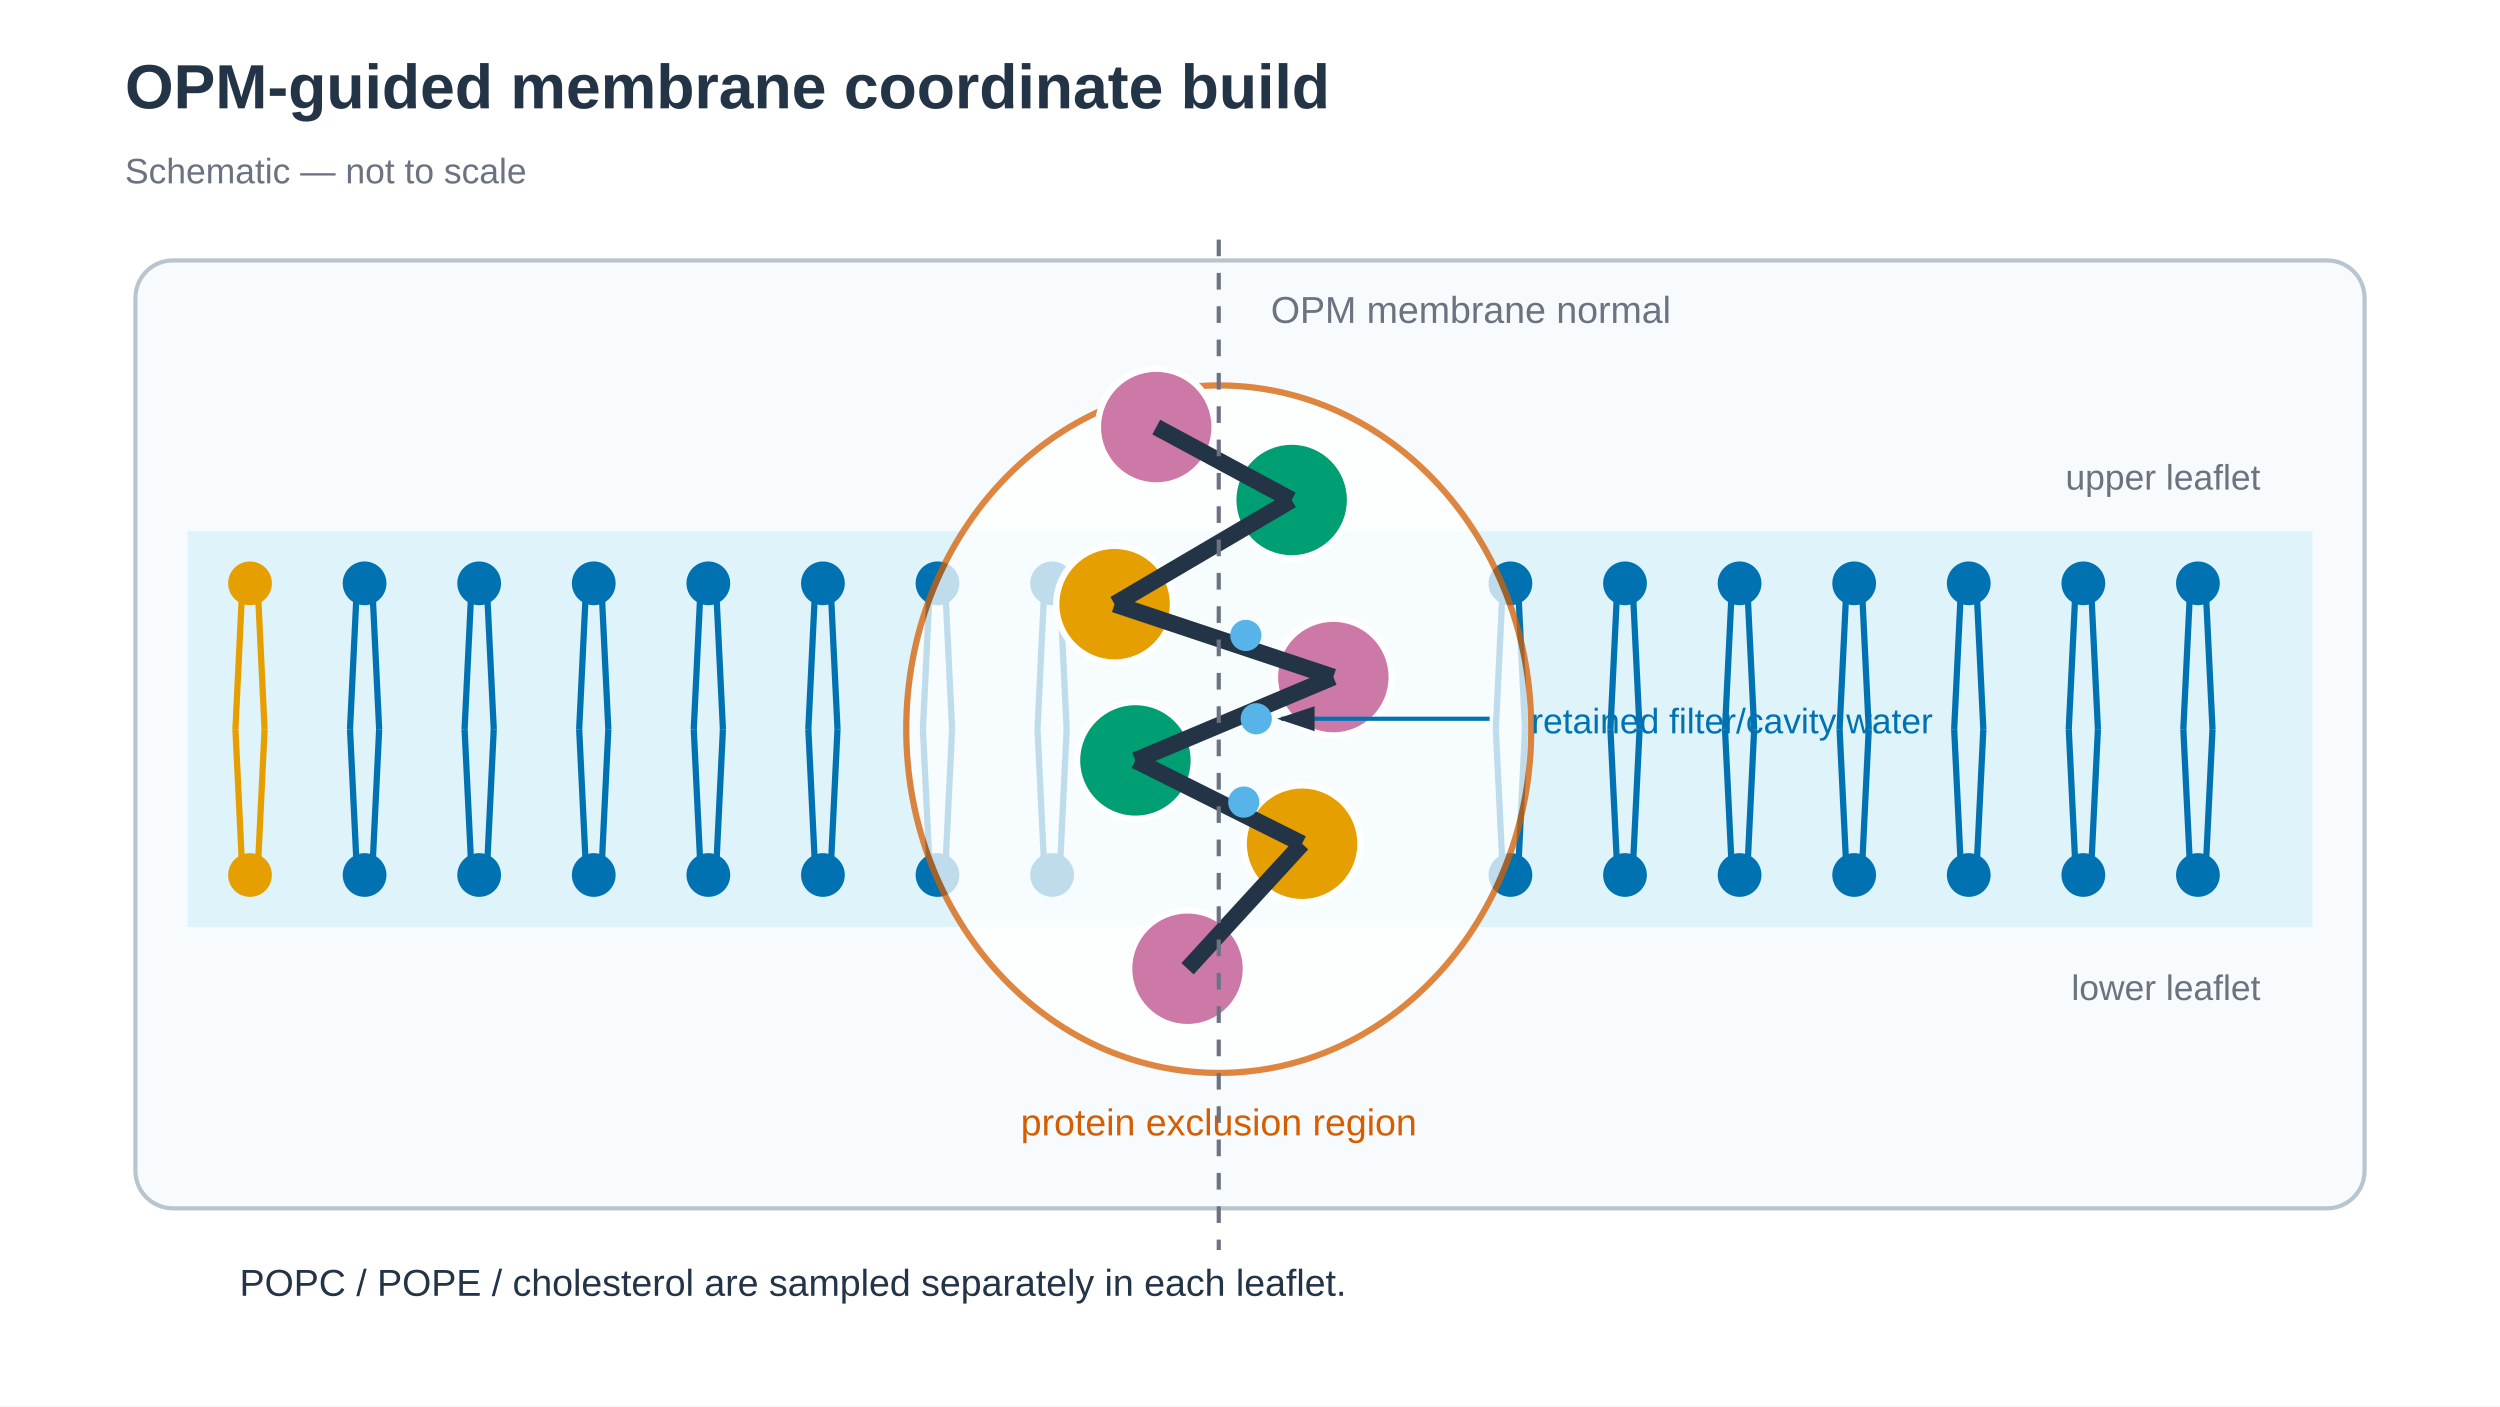
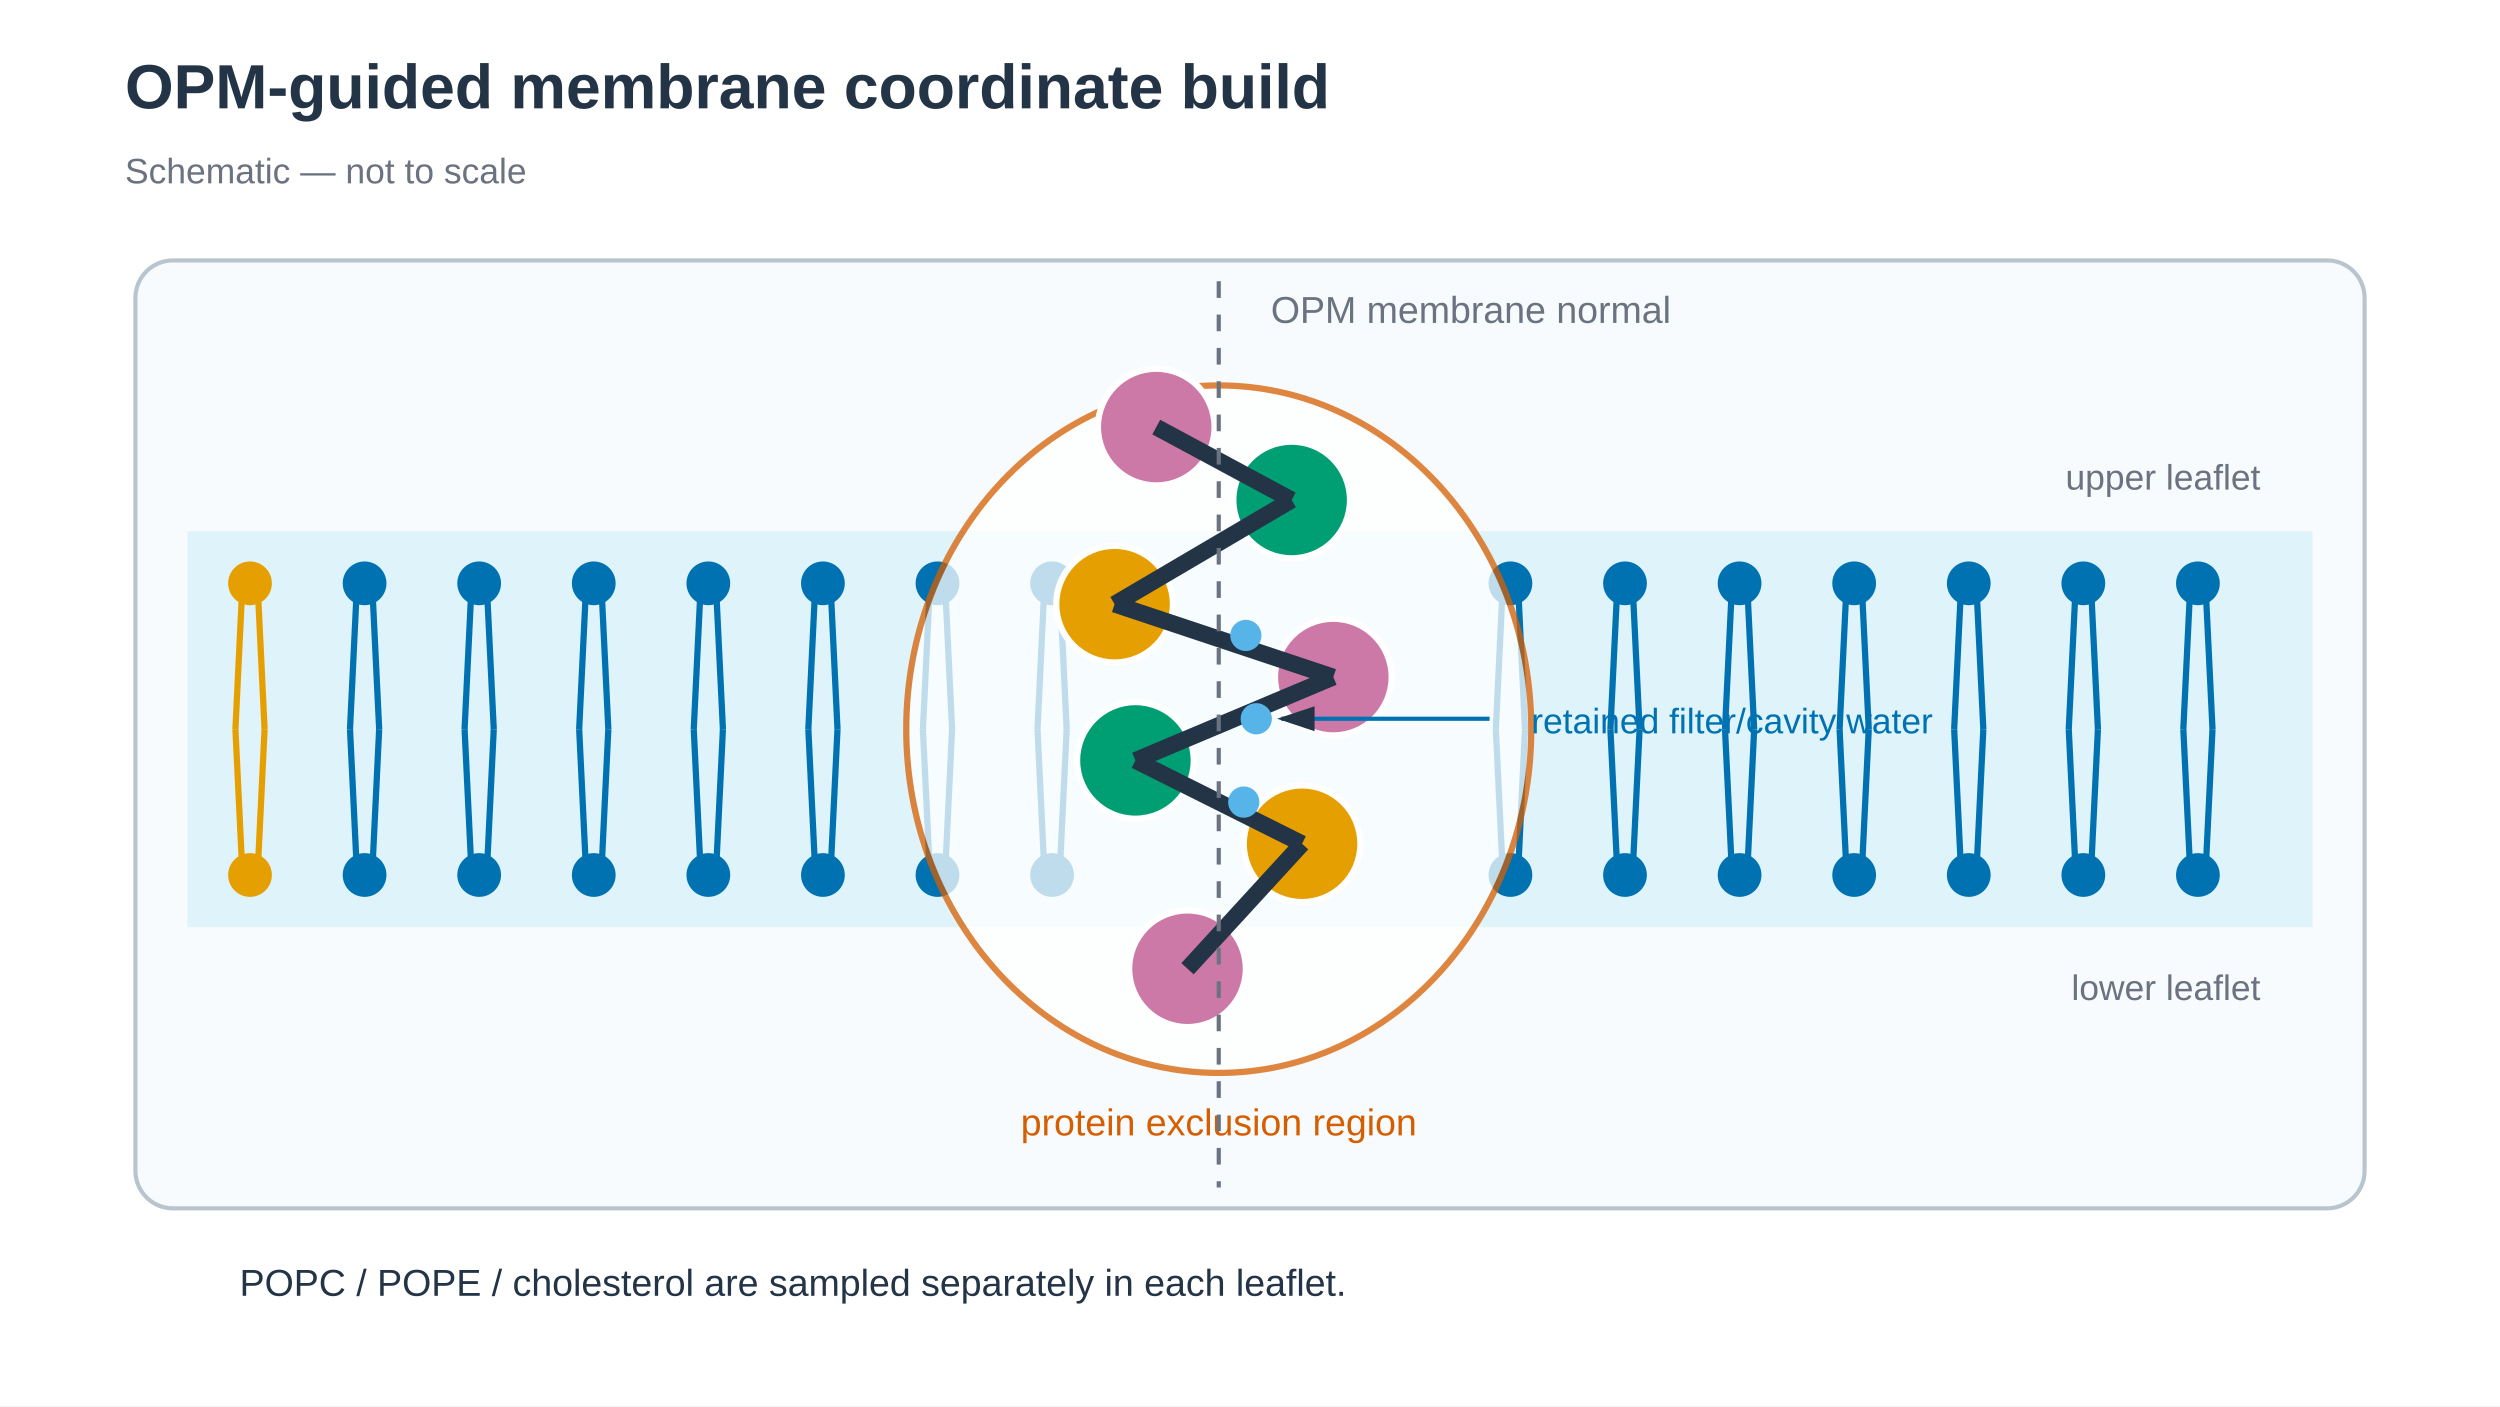
<svg xmlns="http://www.w3.org/2000/svg" viewBox="0 0 1200 675" role="img">
  <defs>
    <marker id="arrow" markerWidth="10" markerHeight="10" refX="8" refY="3" orient="auto" markerUnits="strokeWidth">
      <path d="M0,0 L0,6 L9,3 z" fill="#243447" />
    </marker>
    <marker id="blue-arrow" markerWidth="10" markerHeight="10" refX="8" refY="3" orient="auto" markerUnits="strokeWidth">
      <path d="M0,0 L0,6 L9,3 z" fill="#0072B2" />
    </marker>
    <pattern id="hatch" width="10" height="10" patternUnits="userSpaceOnUse">
      <path d="M0 10L10 0" stroke="#6B7280" stroke-width="2" />
    </pattern>
  </defs>
  <rect width="1200" height="675" fill="#FFFFFF" />
  <text x="60" y="52" text-anchor="start" font-family="Arial, Helvetica, sans-serif" font-size="30" font-weight="bold" fill="#243447">OPM-guided membrane coordinate build</text>
  <text x="60" y="88" text-anchor="start" font-family="Arial, Helvetica, sans-serif" font-size="17" font-weight="normal" fill="#6B7280">Schematic — not to scale</text>
  <rect x="65" y="125" width="1070" height="455" rx="18" fill="#F8FBFD" stroke="#B8C4CE" stroke-width="2" opacity="1" />
  <rect x="90" y="255" width="1020" height="190" rx="0" fill="#DFF3FA" stroke="none" stroke-width="0" opacity="1" />
  <text x="1085" y="235" text-anchor="end" font-family="Arial, Helvetica, sans-serif" font-size="17" font-weight="normal" fill="#6B7280">upper leaflet</text>
  <text x="1085" y="480" text-anchor="end" font-family="Arial, Helvetica, sans-serif" font-size="17" font-weight="normal" fill="#6B7280">lower leaflet</text>
  <circle cx="120" cy="280" r="10" fill="#E69F00" stroke="#E69F00" stroke-width="1" opacity="1" />
  <line x1="116" y1="288" x2="113" y2="350" stroke="#E69F00" stroke-width="3" />
  <line x1="124" y1="288" x2="127" y2="350" stroke="#E69F00" stroke-width="3" />
  <circle cx="175" cy="280" r="10" fill="#0072B2" stroke="#0072B2" stroke-width="1" opacity="1" />
  <line x1="171" y1="288" x2="168" y2="350" stroke="#0072B2" stroke-width="3" />
  <line x1="179" y1="288" x2="182" y2="350" stroke="#0072B2" stroke-width="3" />
  <circle cx="230" cy="280" r="10" fill="#0072B2" stroke="#0072B2" stroke-width="1" opacity="1" />
  <line x1="226" y1="288" x2="223" y2="350" stroke="#0072B2" stroke-width="3" />
  <line x1="234" y1="288" x2="237" y2="350" stroke="#0072B2" stroke-width="3" />
  <circle cx="285" cy="280" r="10" fill="#0072B2" stroke="#0072B2" stroke-width="1" opacity="1" />
  <line x1="281" y1="288" x2="278" y2="350" stroke="#0072B2" stroke-width="3" />
  <line x1="289" y1="288" x2="292" y2="350" stroke="#0072B2" stroke-width="3" />
  <circle cx="340" cy="280" r="10" fill="#0072B2" stroke="#0072B2" stroke-width="1" opacity="1" />
  <line x1="336" y1="288" x2="333" y2="350" stroke="#0072B2" stroke-width="3" />
  <line x1="344" y1="288" x2="347" y2="350" stroke="#0072B2" stroke-width="3" />
  <circle cx="395" cy="280" r="10" fill="#0072B2" stroke="#0072B2" stroke-width="1" opacity="1" />
  <line x1="391" y1="288" x2="388" y2="350" stroke="#0072B2" stroke-width="3" />
  <line x1="399" y1="288" x2="402" y2="350" stroke="#0072B2" stroke-width="3" />
  <circle cx="450" cy="280" r="10" fill="#0072B2" stroke="#0072B2" stroke-width="1" opacity="1" />
  <line x1="446" y1="288" x2="443" y2="350" stroke="#0072B2" stroke-width="3" />
  <line x1="454" y1="288" x2="457" y2="350" stroke="#0072B2" stroke-width="3" />
  <circle cx="505" cy="280" r="10" fill="#0072B2" stroke="#0072B2" stroke-width="1" opacity="1" />
  <line x1="501" y1="288" x2="498" y2="350" stroke="#0072B2" stroke-width="3" />
  <line x1="509" y1="288" x2="512" y2="350" stroke="#0072B2" stroke-width="3" />
  <circle cx="725" cy="280" r="10" fill="#0072B2" stroke="#0072B2" stroke-width="1" opacity="1" />
  <line x1="721" y1="288" x2="718" y2="350" stroke="#0072B2" stroke-width="3" />
  <line x1="729" y1="288" x2="732" y2="350" stroke="#0072B2" stroke-width="3" />
  <circle cx="780" cy="280" r="10" fill="#0072B2" stroke="#0072B2" stroke-width="1" opacity="1" />
  <line x1="776" y1="288" x2="773" y2="350" stroke="#0072B2" stroke-width="3" />
  <line x1="784" y1="288" x2="787" y2="350" stroke="#0072B2" stroke-width="3" />
  <circle cx="835" cy="280" r="10" fill="#0072B2" stroke="#0072B2" stroke-width="1" opacity="1" />
  <line x1="831" y1="288" x2="828" y2="350" stroke="#0072B2" stroke-width="3" />
  <line x1="839" y1="288" x2="842" y2="350" stroke="#0072B2" stroke-width="3" />
  <circle cx="890" cy="280" r="10" fill="#0072B2" stroke="#0072B2" stroke-width="1" opacity="1" />
  <line x1="886" y1="288" x2="883" y2="350" stroke="#0072B2" stroke-width="3" />
  <line x1="894" y1="288" x2="897" y2="350" stroke="#0072B2" stroke-width="3" />
  <circle cx="945" cy="280" r="10" fill="#0072B2" stroke="#0072B2" stroke-width="1" opacity="1" />
  <line x1="941" y1="288" x2="938" y2="350" stroke="#0072B2" stroke-width="3" />
  <line x1="949" y1="288" x2="952" y2="350" stroke="#0072B2" stroke-width="3" />
  <circle cx="1000" cy="280" r="10" fill="#0072B2" stroke="#0072B2" stroke-width="1" opacity="1" />
  <line x1="996" y1="288" x2="993" y2="350" stroke="#0072B2" stroke-width="3" />
  <line x1="1004" y1="288" x2="1007" y2="350" stroke="#0072B2" stroke-width="3" />
  <circle cx="1055" cy="280" r="10" fill="#0072B2" stroke="#0072B2" stroke-width="1" opacity="1" />
  <line x1="1051" y1="288" x2="1048" y2="350" stroke="#0072B2" stroke-width="3" />
  <line x1="1059" y1="288" x2="1062" y2="350" stroke="#0072B2" stroke-width="3" />
  <circle cx="120" cy="420" r="10" fill="#E69F00" stroke="#E69F00" stroke-width="1" opacity="1" />
  <line x1="116" y1="412" x2="113" y2="350" stroke="#E69F00" stroke-width="3" />
  <line x1="124" y1="412" x2="127" y2="350" stroke="#E69F00" stroke-width="3" />
  <circle cx="175" cy="420" r="10" fill="#0072B2" stroke="#0072B2" stroke-width="1" opacity="1" />
  <line x1="171" y1="412" x2="168" y2="350" stroke="#0072B2" stroke-width="3" />
  <line x1="179" y1="412" x2="182" y2="350" stroke="#0072B2" stroke-width="3" />
  <circle cx="230" cy="420" r="10" fill="#0072B2" stroke="#0072B2" stroke-width="1" opacity="1" />
  <line x1="226" y1="412" x2="223" y2="350" stroke="#0072B2" stroke-width="3" />
  <line x1="234" y1="412" x2="237" y2="350" stroke="#0072B2" stroke-width="3" />
  <circle cx="285" cy="420" r="10" fill="#0072B2" stroke="#0072B2" stroke-width="1" opacity="1" />
  <line x1="281" y1="412" x2="278" y2="350" stroke="#0072B2" stroke-width="3" />
  <line x1="289" y1="412" x2="292" y2="350" stroke="#0072B2" stroke-width="3" />
  <circle cx="340" cy="420" r="10" fill="#0072B2" stroke="#0072B2" stroke-width="1" opacity="1" />
  <line x1="336" y1="412" x2="333" y2="350" stroke="#0072B2" stroke-width="3" />
  <line x1="344" y1="412" x2="347" y2="350" stroke="#0072B2" stroke-width="3" />
  <circle cx="395" cy="420" r="10" fill="#0072B2" stroke="#0072B2" stroke-width="1" opacity="1" />
  <line x1="391" y1="412" x2="388" y2="350" stroke="#0072B2" stroke-width="3" />
  <line x1="399" y1="412" x2="402" y2="350" stroke="#0072B2" stroke-width="3" />
  <circle cx="450" cy="420" r="10" fill="#0072B2" stroke="#0072B2" stroke-width="1" opacity="1" />
  <line x1="446" y1="412" x2="443" y2="350" stroke="#0072B2" stroke-width="3" />
  <line x1="454" y1="412" x2="457" y2="350" stroke="#0072B2" stroke-width="3" />
  <circle cx="505" cy="420" r="10" fill="#0072B2" stroke="#0072B2" stroke-width="1" opacity="1" />
  <line x1="501" y1="412" x2="498" y2="350" stroke="#0072B2" stroke-width="3" />
  <line x1="509" y1="412" x2="512" y2="350" stroke="#0072B2" stroke-width="3" />
  <circle cx="725" cy="420" r="10" fill="#0072B2" stroke="#0072B2" stroke-width="1" opacity="1" />
  <line x1="721" y1="412" x2="718" y2="350" stroke="#0072B2" stroke-width="3" />
  <line x1="729" y1="412" x2="732" y2="350" stroke="#0072B2" stroke-width="3" />
  <circle cx="780" cy="420" r="10" fill="#0072B2" stroke="#0072B2" stroke-width="1" opacity="1" />
  <line x1="776" y1="412" x2="773" y2="350" stroke="#0072B2" stroke-width="3" />
  <line x1="784" y1="412" x2="787" y2="350" stroke="#0072B2" stroke-width="3" />
  <circle cx="835" cy="420" r="10" fill="#0072B2" stroke="#0072B2" stroke-width="1" opacity="1" />
  <line x1="831" y1="412" x2="828" y2="350" stroke="#0072B2" stroke-width="3" />
  <line x1="839" y1="412" x2="842" y2="350" stroke="#0072B2" stroke-width="3" />
  <circle cx="890" cy="420" r="10" fill="#0072B2" stroke="#0072B2" stroke-width="1" opacity="1" />
  <line x1="886" y1="412" x2="883" y2="350" stroke="#0072B2" stroke-width="3" />
  <line x1="894" y1="412" x2="897" y2="350" stroke="#0072B2" stroke-width="3" />
  <circle cx="945" cy="420" r="10" fill="#0072B2" stroke="#0072B2" stroke-width="1" opacity="1" />
  <line x1="941" y1="412" x2="938" y2="350" stroke="#0072B2" stroke-width="3" />
  <line x1="949" y1="412" x2="952" y2="350" stroke="#0072B2" stroke-width="3" />
  <circle cx="1000" cy="420" r="10" fill="#0072B2" stroke="#0072B2" stroke-width="1" opacity="1" />
  <line x1="996" y1="412" x2="993" y2="350" stroke="#0072B2" stroke-width="3" />
  <line x1="1004" y1="412" x2="1007" y2="350" stroke="#0072B2" stroke-width="3" />
  <circle cx="1055" cy="420" r="10" fill="#0072B2" stroke="#0072B2" stroke-width="1" opacity="1" />
  <line x1="1051" y1="412" x2="1048" y2="350" stroke="#0072B2" stroke-width="3" />
  <line x1="1059" y1="412" x2="1062" y2="350" stroke="#0072B2" stroke-width="3" />
  <ellipse cx="585" cy="350" rx="150" ry="165" fill="#FFFFFF" stroke="#D55E00" stroke-width="3" opacity="0.75" />
  <text x="585" y="545" text-anchor="middle" font-family="Arial, Helvetica, sans-serif" font-size="18" font-weight="normal" fill="#D55E00">protein exclusion region</text>
  <circle cx="555" cy="205" r="28" fill="#CC79A7" stroke="white" stroke-width="3" opacity="1" />
  <circle cx="620" cy="240" r="28" fill="#009E73" stroke="white" stroke-width="3" opacity="1" />
  <line x1="555" y1="205" x2="620" y2="240" stroke="#243447" stroke-width="8" />
  <circle cx="535" cy="290" r="28" fill="#E69F00" stroke="white" stroke-width="3" opacity="1" />
  <line x1="620" y1="240" x2="535" y2="290" stroke="#243447" stroke-width="8" />
  <circle cx="640" cy="325" r="28" fill="#CC79A7" stroke="white" stroke-width="3" opacity="1" />
  <line x1="535" y1="290" x2="640" y2="325" stroke="#243447" stroke-width="8" />
  <circle cx="545" cy="365" r="28" fill="#009E73" stroke="white" stroke-width="3" opacity="1" />
  <line x1="640" y1="325" x2="545" y2="365" stroke="#243447" stroke-width="8" />
  <circle cx="625" cy="405" r="28" fill="#E69F00" stroke="white" stroke-width="3" opacity="1" />
  <line x1="545" y1="365" x2="625" y2="405" stroke="#243447" stroke-width="8" />
  <circle cx="570" cy="465" r="28" fill="#CC79A7" stroke="white" stroke-width="3" opacity="1" />
  <line x1="625" y1="405" x2="570" y2="465" stroke="#243447" stroke-width="8" />
-   <line x1="585" y1="115" x2="585" y2="600" stroke="#6B7280" stroke-width="2" stroke-dasharray="8 8" />
+   <line x1="585" y1="135" x2="585" y2="570" stroke="#6B7280" stroke-width="2" stroke-dasharray="8 8" />
  <text x="610" y="155" text-anchor="start" font-family="Arial, Helvetica, sans-serif" font-size="18" font-weight="normal" fill="#6B7280">OPM membrane normal</text>
  <circle cx="598" cy="305" r="7" fill="#56B4E9" stroke="#56B4E9" stroke-width="1" opacity="1" />
  <circle cx="603" cy="345" r="7" fill="#56B4E9" stroke="#56B4E9" stroke-width="1" opacity="1" />
  <circle cx="597" cy="385" r="7" fill="#56B4E9" stroke="#56B4E9" stroke-width="1" opacity="1" />
  <text x="735" y="352" text-anchor="start" font-family="Arial, Helvetica, sans-serif" font-size="17" font-weight="normal" fill="#0072B2">retained filter/cavity water</text>
  <line x1="715" y1="345" x2="615" y2="345" stroke="#0072B2" stroke-width="2" marker-end="url(#arrow)" />
  <text x="115" y="622" text-anchor="start" font-family="Arial, Helvetica, sans-serif" font-size="18" font-weight="normal" fill="#243447">POPC / POPE / cholesterol are sampled separately in each leaflet.</text>
</svg>
